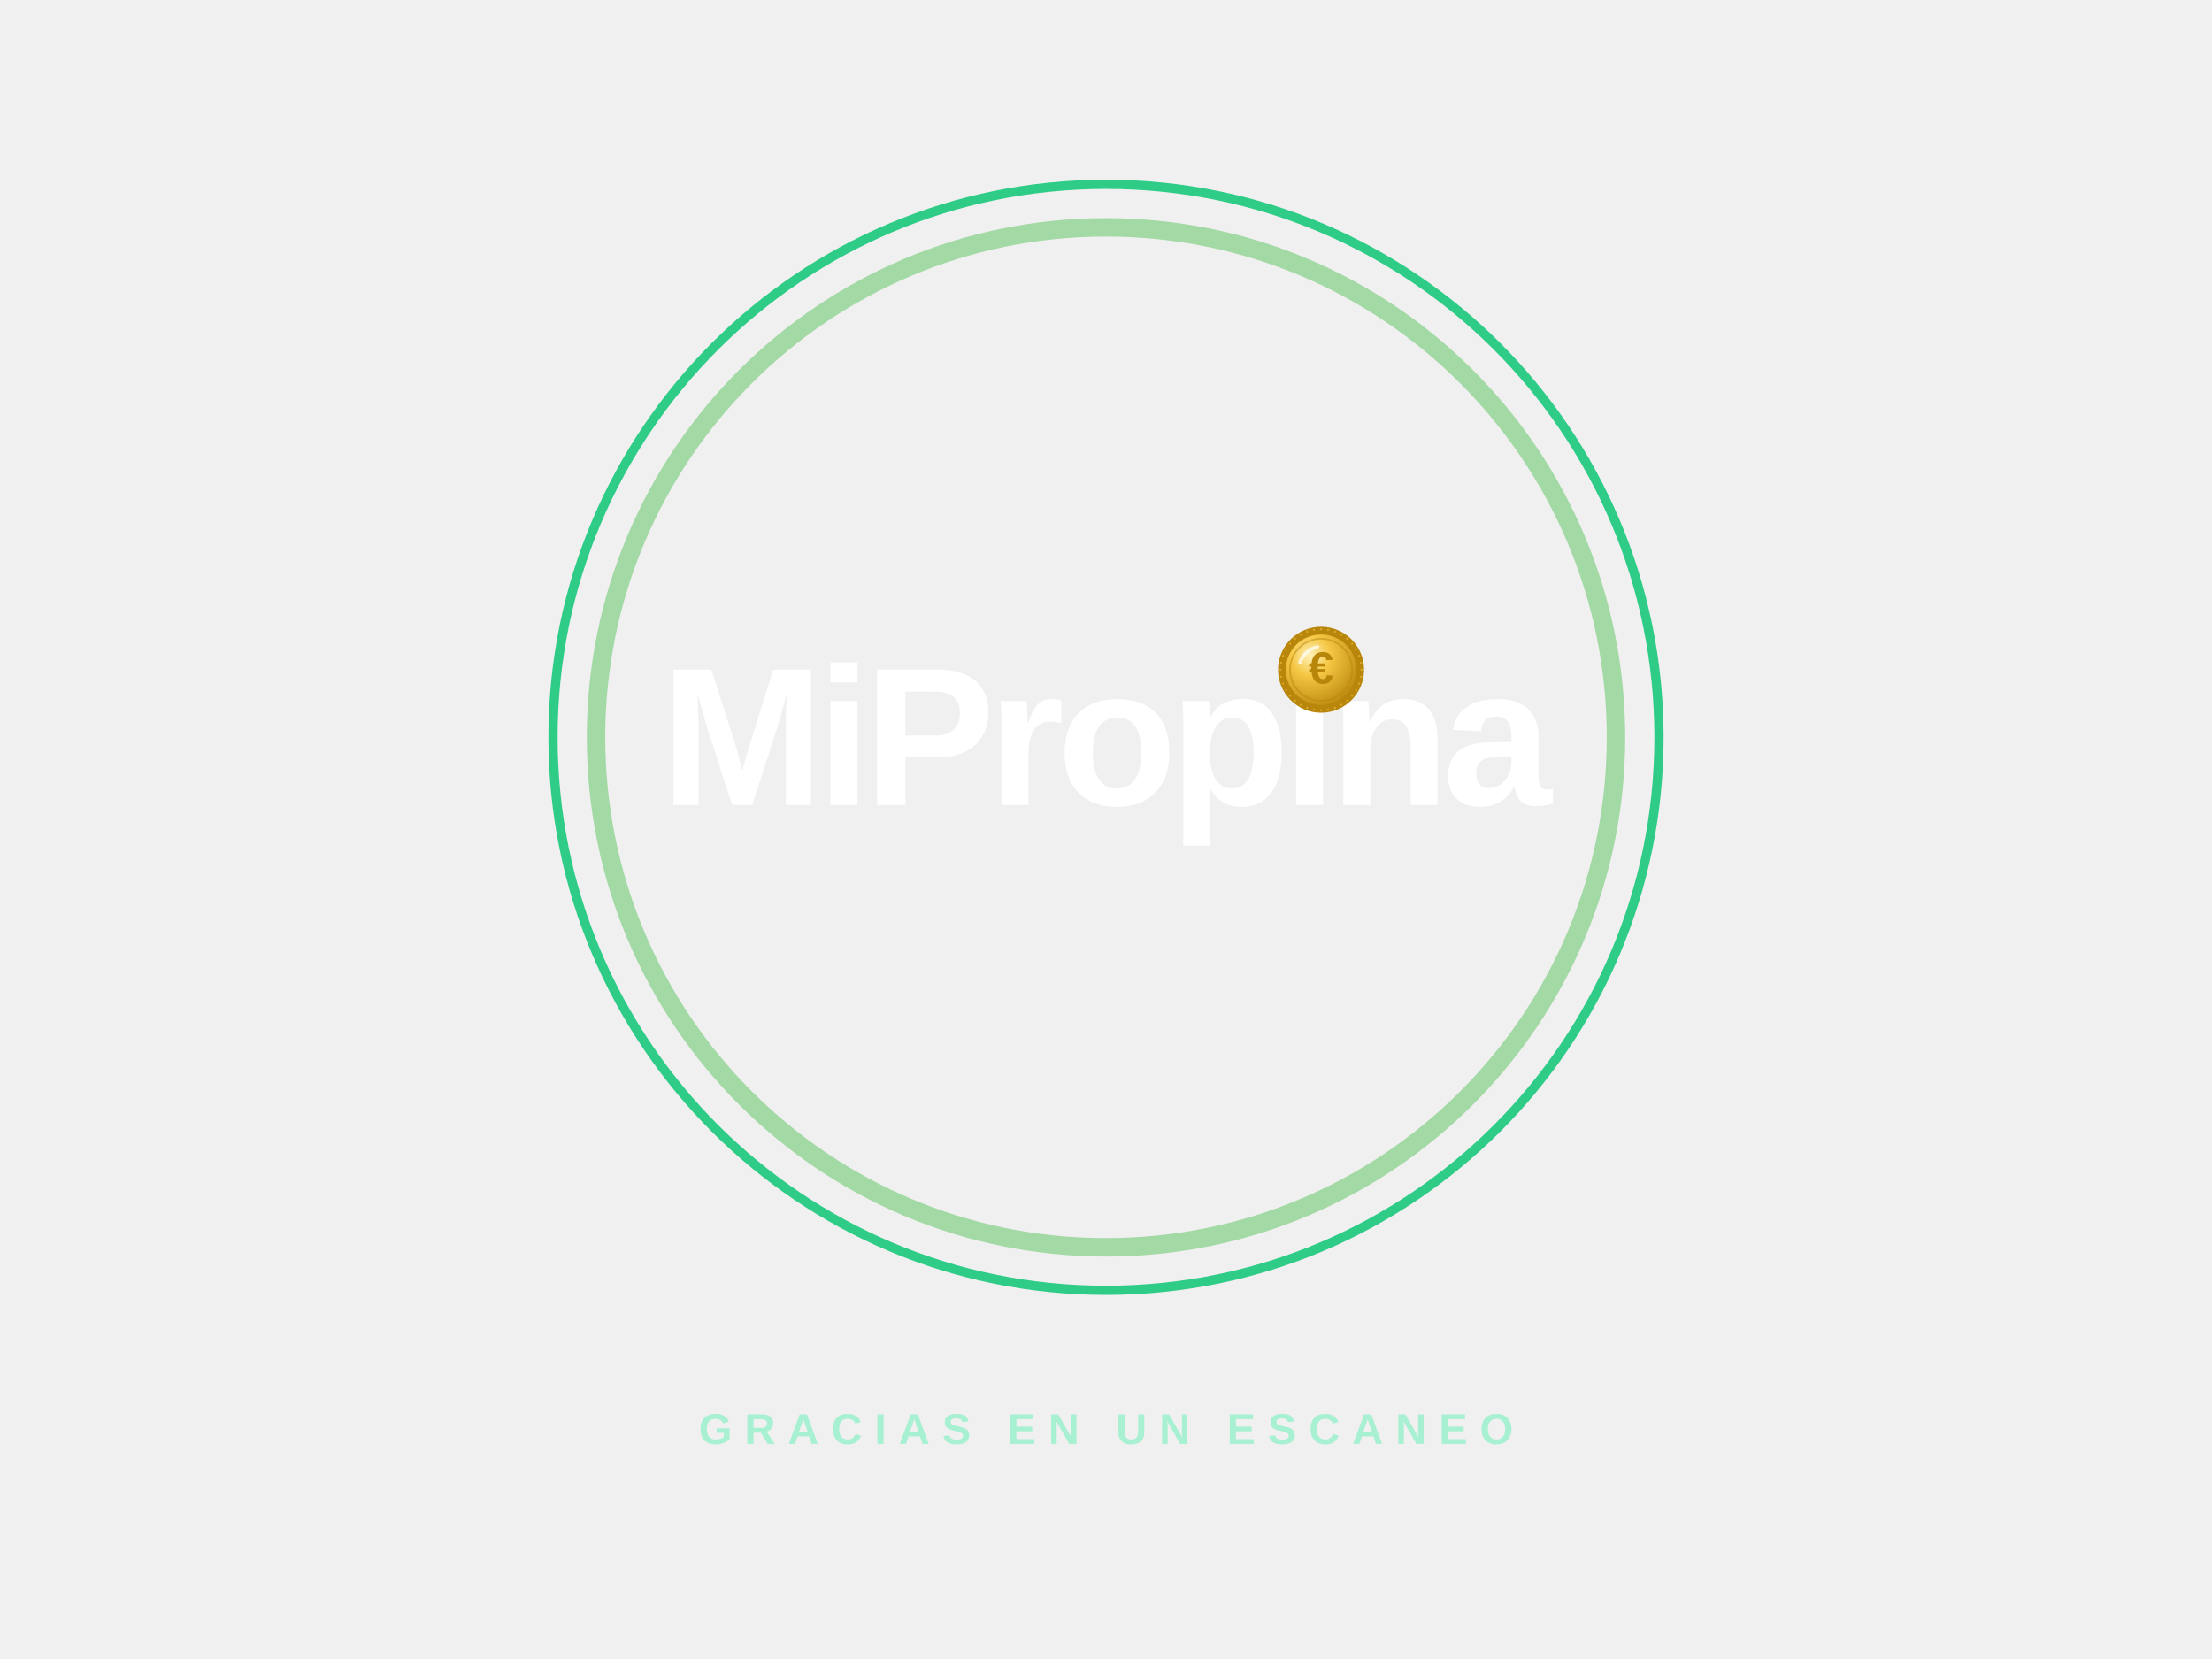
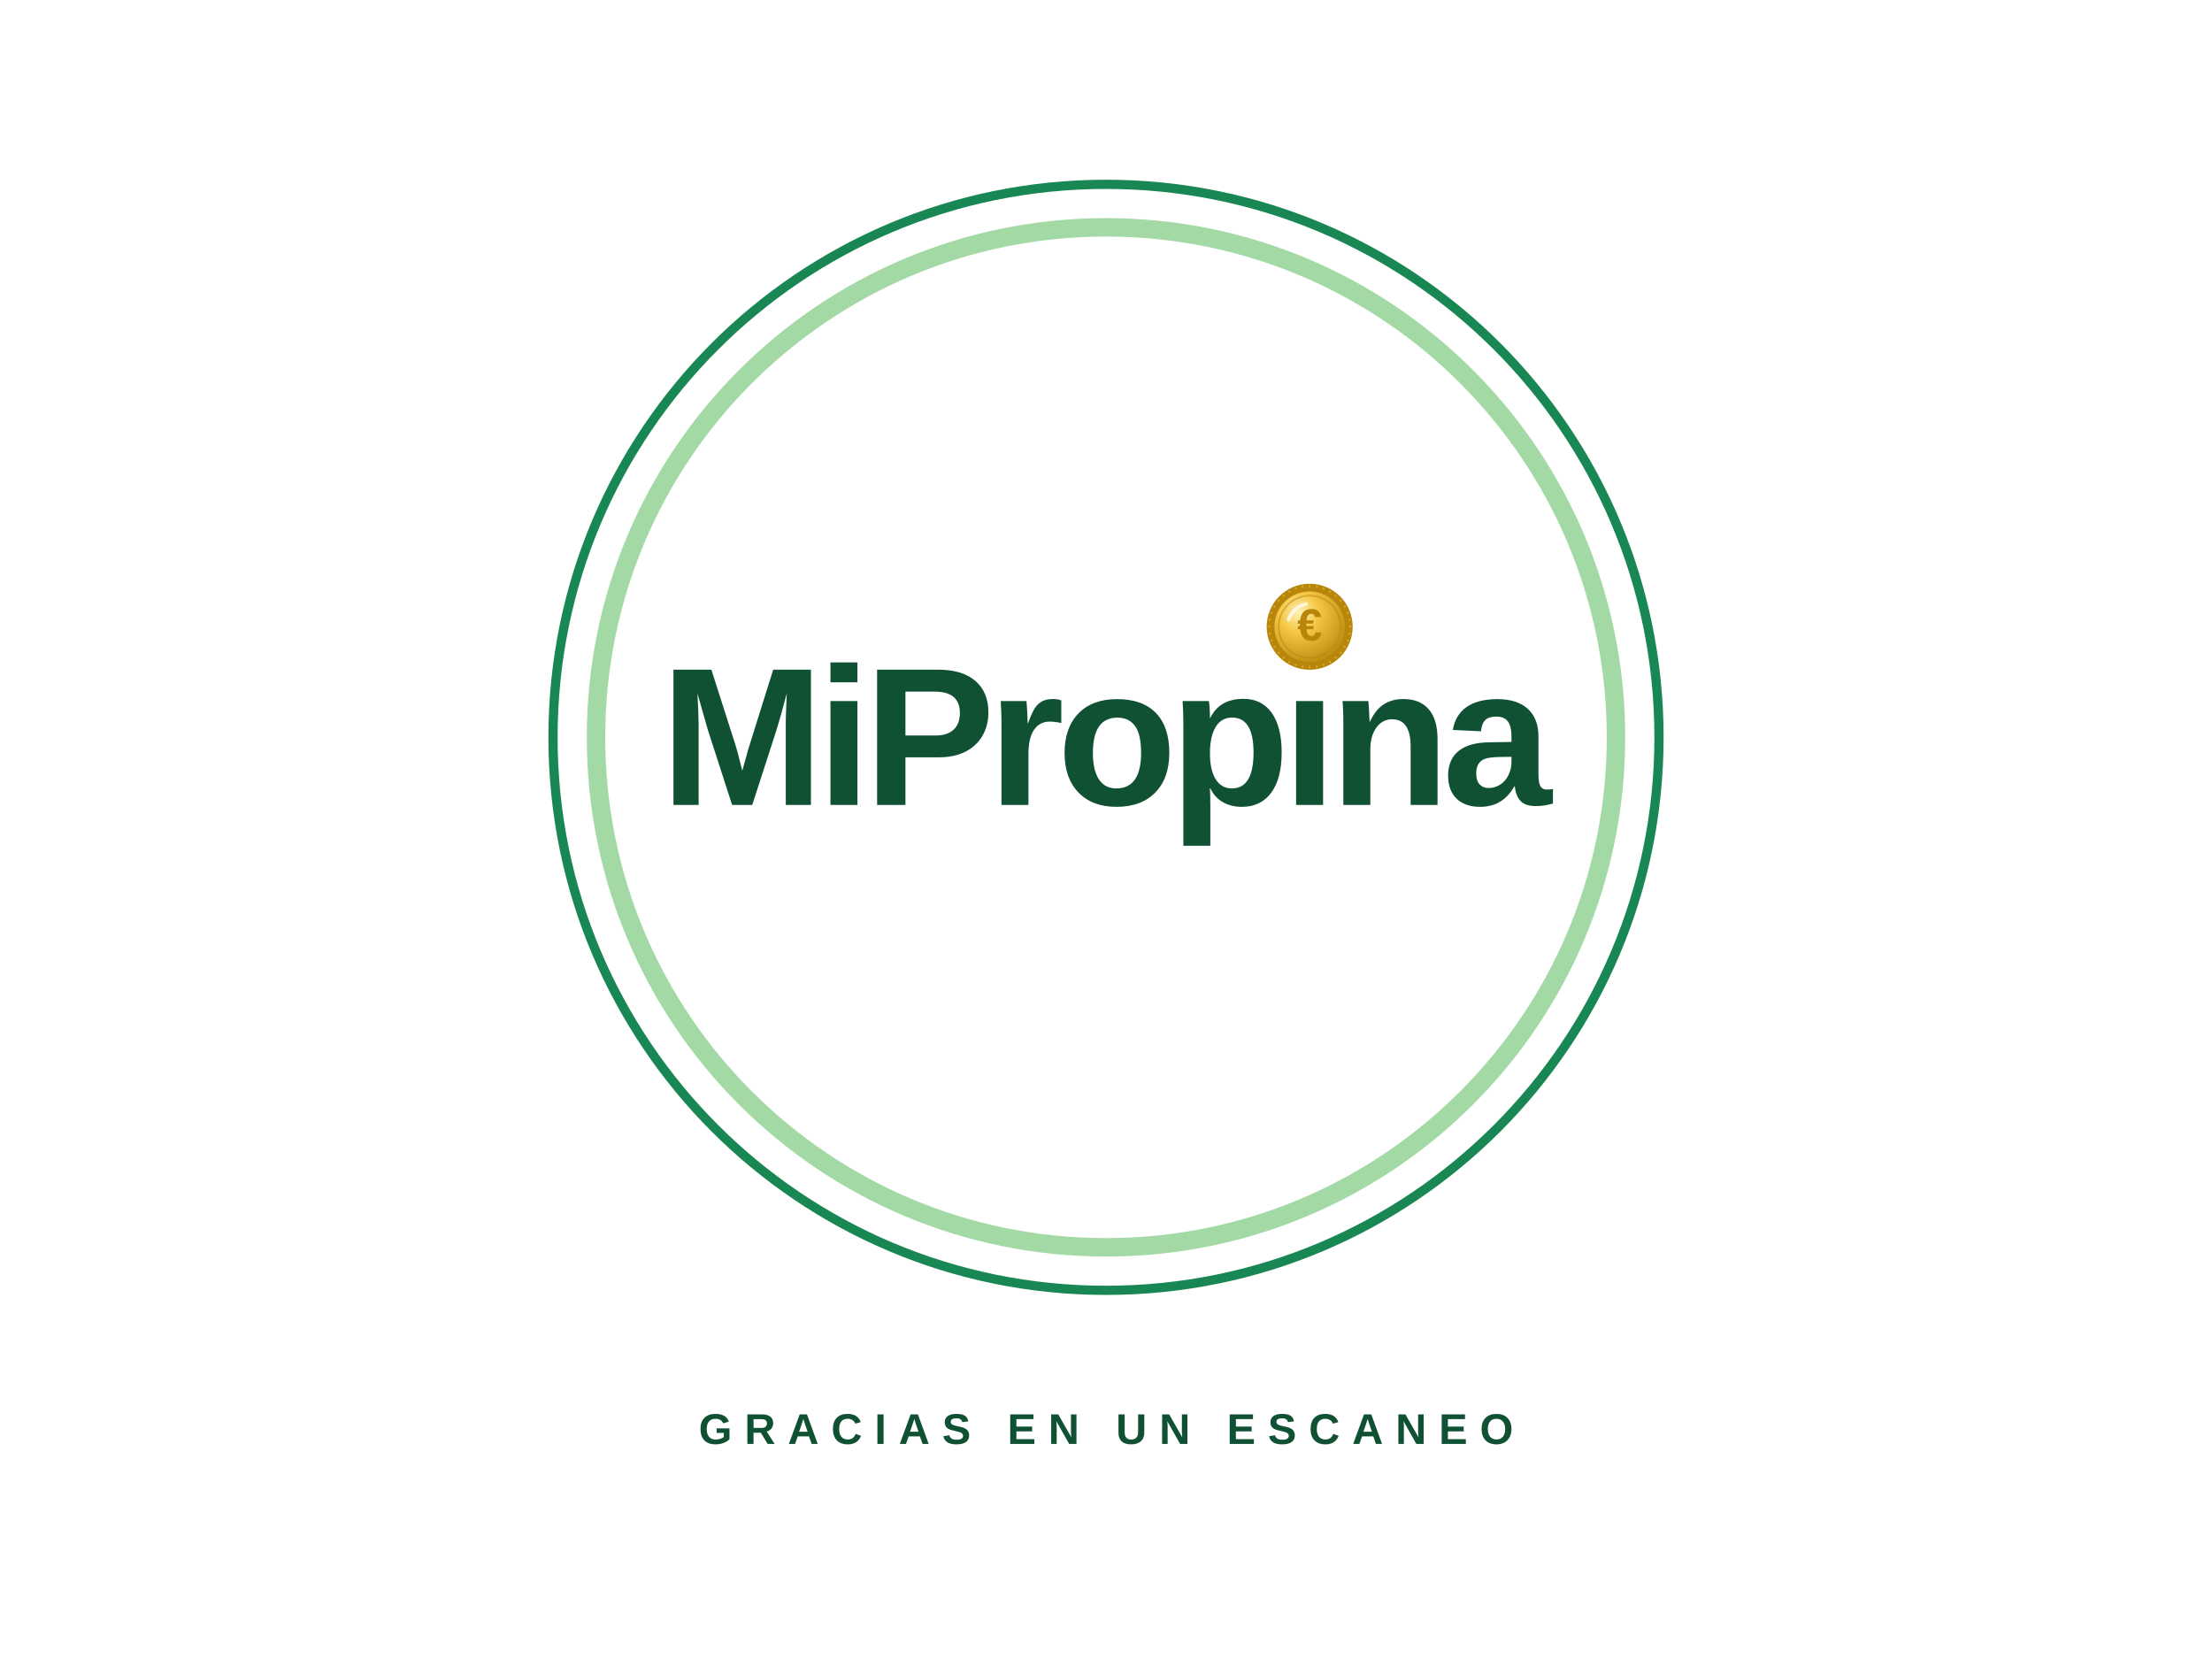
<svg xmlns="http://www.w3.org/2000/svg" viewBox="0 0 720 540" width="720" height="540">
-   <circle cx="360" cy="240" r="180" fill="none" stroke="#2ECC87" stroke-width="3" />
+   <defs>
+     <radialGradient id="coin-verde" cx="35%" cy="30%" r="80%">
+       <stop offset="0%" stop-color="#FFF2B8" />
+       <stop offset="35%" stop-color="#F5C744" />
+       <stop offset="100%" stop-color="#B8860B" />
+     </radialGradient>
+   </defs>
+   <rect width="720" height="540" fill="#FFFFFF" />
+   <circle cx="360" cy="240" r="180" fill="none" stroke="#198754" stroke-width="3" />
  <circle cx="360" cy="240" r="166" fill="none" stroke="#A3D9A5" stroke-width="6" />
-   <text x="360" y="262" font-family="Inter Tight, Arial, sans-serif" font-size="64" font-weight="700" fill="#FFFFFF" text-anchor="middle" letter-spacing="-2.4">MiPropina</text>
-   <g transform="translate(430, 218)">
-     <defs>
-       <radialGradient id="coin-verde" cx="35%" cy="30%" r="80%">
-         <stop offset="0%" stop-color="#FFF2B8" />
-         <stop offset="35%" stop-color="#F5C744" />
-         <stop offset="100%" stop-color="#B8860B" />
-       </radialGradient>
-     </defs>
-     <ellipse cx="0" cy="2.1" rx="13.3" ry="3.5" fill="rgba(0,0,0,0.18)" />
-     <circle cx="0" cy="0" r="14" fill="#B8860B" />
-     <line x1="13.50" y1="0.00" x2="12.88" y2="0.00" stroke="#F5C744" stroke-width="0.56" opacity="0.55" />
-     <line x1="13.29" y1="2.34" x2="12.68" y2="2.24" stroke="#F5C744" stroke-width="0.56" opacity="0.55" />
-     <line x1="12.69" y1="4.62" x2="12.10" y2="4.41" stroke="#F5C744" stroke-width="0.56" opacity="0.55" />
-     <line x1="11.69" y1="6.75" x2="11.15" y2="6.44" stroke="#F5C744" stroke-width="0.56" opacity="0.55" />
-     <line x1="10.34" y1="8.68" x2="9.87" y2="8.28" stroke="#F5C744" stroke-width="0.56" opacity="0.55" />
-     <line x1="8.68" y1="10.34" x2="8.28" y2="9.87" stroke="#F5C744" stroke-width="0.56" opacity="0.55" />
-     <line x1="6.75" y1="11.69" x2="6.44" y2="11.15" stroke="#F5C744" stroke-width="0.56" opacity="0.55" />
-     <line x1="4.62" y1="12.69" x2="4.41" y2="12.10" stroke="#F5C744" stroke-width="0.56" opacity="0.55" />
-     <line x1="2.34" y1="13.29" x2="2.24" y2="12.68" stroke="#F5C744" stroke-width="0.56" opacity="0.55" />
-     <line x1="0.00" y1="13.50" x2="0.00" y2="12.88" stroke="#F5C744" stroke-width="0.56" opacity="0.55" />
-     <line x1="-2.34" y1="13.29" x2="-2.24" y2="12.68" stroke="#F5C744" stroke-width="0.56" opacity="0.55" />
-     <line x1="-4.62" y1="12.69" x2="-4.41" y2="12.10" stroke="#F5C744" stroke-width="0.56" opacity="0.55" />
-     <line x1="-6.75" y1="11.69" x2="-6.44" y2="11.15" stroke="#F5C744" stroke-width="0.56" opacity="0.55" />
-     <line x1="-8.68" y1="10.34" x2="-8.28" y2="9.87" stroke="#F5C744" stroke-width="0.56" opacity="0.55" />
-     <line x1="-10.34" y1="8.68" x2="-9.87" y2="8.28" stroke="#F5C744" stroke-width="0.56" opacity="0.55" />
-     <line x1="-11.69" y1="6.75" x2="-11.15" y2="6.44" stroke="#F5C744" stroke-width="0.56" opacity="0.55" />
-     <line x1="-12.69" y1="4.62" x2="-12.10" y2="4.41" stroke="#F5C744" stroke-width="0.56" opacity="0.55" />
-     <line x1="-13.29" y1="2.34" x2="-12.68" y2="2.24" stroke="#F5C744" stroke-width="0.56" opacity="0.55" />
-     <line x1="-13.50" y1="0.00" x2="-12.88" y2="0.00" stroke="#F5C744" stroke-width="0.56" opacity="0.55" />
-     <line x1="-13.29" y1="-2.34" x2="-12.68" y2="-2.24" stroke="#F5C744" stroke-width="0.56" opacity="0.55" />
-     <line x1="-12.69" y1="-4.62" x2="-12.10" y2="-4.41" stroke="#F5C744" stroke-width="0.56" opacity="0.55" />
-     <line x1="-11.69" y1="-6.75" x2="-11.15" y2="-6.44" stroke="#F5C744" stroke-width="0.56" opacity="0.55" />
-     <line x1="-10.34" y1="-8.68" x2="-9.87" y2="-8.28" stroke="#F5C744" stroke-width="0.56" opacity="0.55" />
-     <line x1="-8.68" y1="-10.34" x2="-8.28" y2="-9.87" stroke="#F5C744" stroke-width="0.56" opacity="0.55" />
-     <line x1="-6.75" y1="-11.69" x2="-6.44" y2="-11.15" stroke="#F5C744" stroke-width="0.56" opacity="0.55" />
-     <line x1="-4.62" y1="-12.69" x2="-4.41" y2="-12.10" stroke="#F5C744" stroke-width="0.56" opacity="0.55" />
-     <line x1="-2.34" y1="-13.29" x2="-2.24" y2="-12.68" stroke="#F5C744" stroke-width="0.56" opacity="0.55" />
-     <line x1="-0.00" y1="-13.50" x2="-0.00" y2="-12.88" stroke="#F5C744" stroke-width="0.56" opacity="0.55" />
-     <line x1="2.34" y1="-13.29" x2="2.24" y2="-12.68" stroke="#F5C744" stroke-width="0.56" opacity="0.55" />
-     <line x1="4.62" y1="-12.69" x2="4.41" y2="-12.10" stroke="#F5C744" stroke-width="0.56" opacity="0.55" />
-     <line x1="6.75" y1="-11.69" x2="6.44" y2="-11.15" stroke="#F5C744" stroke-width="0.56" opacity="0.55" />
-     <line x1="8.68" y1="-10.34" x2="8.28" y2="-9.87" stroke="#F5C744" stroke-width="0.56" opacity="0.55" />
-     <line x1="10.34" y1="-8.68" x2="9.87" y2="-8.28" stroke="#F5C744" stroke-width="0.56" opacity="0.55" />
-     <line x1="11.69" y1="-6.75" x2="11.15" y2="-6.44" stroke="#F5C744" stroke-width="0.56" opacity="0.55" />
-     <line x1="12.69" y1="-4.62" x2="12.10" y2="-4.41" stroke="#F5C744" stroke-width="0.56" opacity="0.55" />
-     <line x1="13.29" y1="-2.34" x2="12.68" y2="-2.24" stroke="#F5C744" stroke-width="0.56" opacity="0.55" />
-     <circle cx="0" cy="0" r="11.48" fill="url(#coin-verde)" />
-     <circle cx="0" cy="0" r="10.10" fill="none" stroke="#B8860B" stroke-width="0.56" opacity="0.5" />
-     <path d="M -6.89 -2.30 A 8.04 8.04 0 0 1 -1.15 -7.46" stroke="rgba(255,255,255,0.7)" stroke-width="1.12" fill="none" stroke-linecap="round" />
-     <text x="0" y="4.48" font-size="14.70" font-weight="800" fill="#B8860B" text-anchor="middle" font-family="Inter Tight, Arial, sans-serif" letter-spacing="-0.05em">€</text>
-   </g>
-   <text x="360" y="470" font-family="Inter Tight, Arial, sans-serif" font-size="14" font-weight="600" fill="#A8F0D2" text-anchor="middle" letter-spacing="4" text-transform="uppercase">GRACIAS EN UN ESCANEO</text>
+   <text x="360" y="262" font-family="Inter Tight, Arial, sans-serif" font-size="64" font-weight="700" fill="#0F5132" text-anchor="middle" style="letter-spacing:-2.4px">MiPropina</text>
+   <rect x="415.29" y="210.00" width="22" height="14" fill="#FFFFFF" />
+   <ellipse cx="426.294" cy="206.10" rx="13.30" ry="3.50" fill="rgba(0,0,0,0.18)" />
+   <circle cx="426.294" cy="204" r="14" fill="#B8860B" />
+   <line x1="439.79" y1="204.00" x2="439.17" y2="204.00" stroke="#F5C744" stroke-width="0.56" opacity="0.55" />
+   <line x1="439.59" y1="206.34" x2="438.98" y2="206.24" stroke="#F5C744" stroke-width="0.56" opacity="0.55" />
+   <line x1="438.98" y1="208.62" x2="438.40" y2="208.41" stroke="#F5C744" stroke-width="0.56" opacity="0.55" />
+   <line x1="437.99" y1="210.75" x2="437.45" y2="210.44" stroke="#F5C744" stroke-width="0.56" opacity="0.55" />
+   <line x1="436.64" y1="212.68" x2="436.16" y2="212.28" stroke="#F5C744" stroke-width="0.56" opacity="0.55" />
+   <line x1="434.97" y1="214.34" x2="434.57" y2="213.87" stroke="#F5C744" stroke-width="0.56" opacity="0.55" />
+   <line x1="433.04" y1="215.69" x2="432.73" y2="215.15" stroke="#F5C744" stroke-width="0.56" opacity="0.55" />
+   <line x1="430.91" y1="216.69" x2="430.70" y2="216.10" stroke="#F5C744" stroke-width="0.56" opacity="0.55" />
+   <line x1="428.64" y1="217.29" x2="428.53" y2="216.68" stroke="#F5C744" stroke-width="0.56" opacity="0.55" />
+   <line x1="426.29" y1="217.50" x2="426.29" y2="216.88" stroke="#F5C744" stroke-width="0.56" opacity="0.55" />
+   <line x1="423.95" y1="217.29" x2="424.06" y2="216.68" stroke="#F5C744" stroke-width="0.56" opacity="0.55" />
+   <line x1="421.68" y1="216.69" x2="421.89" y2="216.10" stroke="#F5C744" stroke-width="0.56" opacity="0.55" />
+   <line x1="419.54" y1="215.69" x2="419.85" y2="215.15" stroke="#F5C744" stroke-width="0.56" opacity="0.55" />
+   <line x1="417.62" y1="214.34" x2="418.01" y2="213.87" stroke="#F5C744" stroke-width="0.56" opacity="0.55" />
+   <line x1="415.95" y1="212.68" x2="416.43" y2="212.28" stroke="#F5C744" stroke-width="0.56" opacity="0.55" />
+   <line x1="414.60" y1="210.75" x2="415.14" y2="210.44" stroke="#F5C744" stroke-width="0.56" opacity="0.55" />
+   <line x1="413.61" y1="208.62" x2="414.19" y2="208.41" stroke="#F5C744" stroke-width="0.56" opacity="0.55" />
+   <line x1="413.00" y1="206.34" x2="413.61" y2="206.24" stroke="#F5C744" stroke-width="0.56" opacity="0.55" />
+   <line x1="412.79" y1="204.00" x2="413.41" y2="204.00" stroke="#F5C744" stroke-width="0.56" opacity="0.55" />
+   <line x1="413.00" y1="201.66" x2="413.61" y2="201.76" stroke="#F5C744" stroke-width="0.56" opacity="0.55" />
+   <line x1="413.61" y1="199.38" x2="414.19" y2="199.59" stroke="#F5C744" stroke-width="0.56" opacity="0.55" />
+   <line x1="414.60" y1="197.25" x2="415.14" y2="197.56" stroke="#F5C744" stroke-width="0.56" opacity="0.55" />
+   <line x1="415.95" y1="195.32" x2="416.43" y2="195.72" stroke="#F5C744" stroke-width="0.56" opacity="0.55" />
+   <line x1="417.62" y1="193.66" x2="418.01" y2="194.13" stroke="#F5C744" stroke-width="0.56" opacity="0.55" />
+   <line x1="419.54" y1="192.31" x2="419.85" y2="192.85" stroke="#F5C744" stroke-width="0.56" opacity="0.55" />
+   <line x1="421.68" y1="191.31" x2="421.89" y2="191.90" stroke="#F5C744" stroke-width="0.56" opacity="0.55" />
+   <line x1="423.95" y1="190.71" x2="424.06" y2="191.32" stroke="#F5C744" stroke-width="0.56" opacity="0.55" />
+   <line x1="426.29" y1="190.50" x2="426.29" y2="191.12" stroke="#F5C744" stroke-width="0.56" opacity="0.55" />
+   <line x1="428.64" y1="190.71" x2="428.53" y2="191.32" stroke="#F5C744" stroke-width="0.56" opacity="0.55" />
+   <line x1="430.91" y1="191.31" x2="430.70" y2="191.90" stroke="#F5C744" stroke-width="0.56" opacity="0.55" />
+   <line x1="433.04" y1="192.31" x2="432.73" y2="192.85" stroke="#F5C744" stroke-width="0.56" opacity="0.55" />
+   <line x1="434.97" y1="193.66" x2="434.57" y2="194.13" stroke="#F5C744" stroke-width="0.56" opacity="0.55" />
+   <line x1="436.64" y1="195.32" x2="436.16" y2="195.72" stroke="#F5C744" stroke-width="0.56" opacity="0.55" />
+   <line x1="437.99" y1="197.25" x2="437.45" y2="197.56" stroke="#F5C744" stroke-width="0.56" opacity="0.55" />
+   <line x1="438.98" y1="199.38" x2="438.40" y2="199.59" stroke="#F5C744" stroke-width="0.56" opacity="0.55" />
+   <line x1="439.59" y1="201.66" x2="438.98" y2="201.76" stroke="#F5C744" stroke-width="0.56" opacity="0.55" />
+   <circle cx="426.294" cy="204" r="11.48" fill="url(#coin-verde)" />
+   <circle cx="426.294" cy="204" r="10.10" fill="none" stroke="#B8860B" stroke-width="0.56" opacity="0.5" />
+   <path d="M 419.41 201.70 A 8.04 8.04 0 0 1 425.15 196.54" stroke="rgba(255,255,255,0.7)" stroke-width="1.12" fill="none" stroke-linecap="round" />
+   <text x="426.294" y="208.48" font-size="14.70" font-weight="800" fill="#B8860B" text-anchor="middle" font-family="Inter Tight, Arial, sans-serif" style="letter-spacing:-0.05em">€</text>
+   <text x="360" y="470" font-family="Inter Tight, Arial, sans-serif" font-size="14" font-weight="600" fill="#0F5132" text-anchor="middle" style="letter-spacing:4px">GRACIAS EN UN ESCANEO</text>
</svg>
